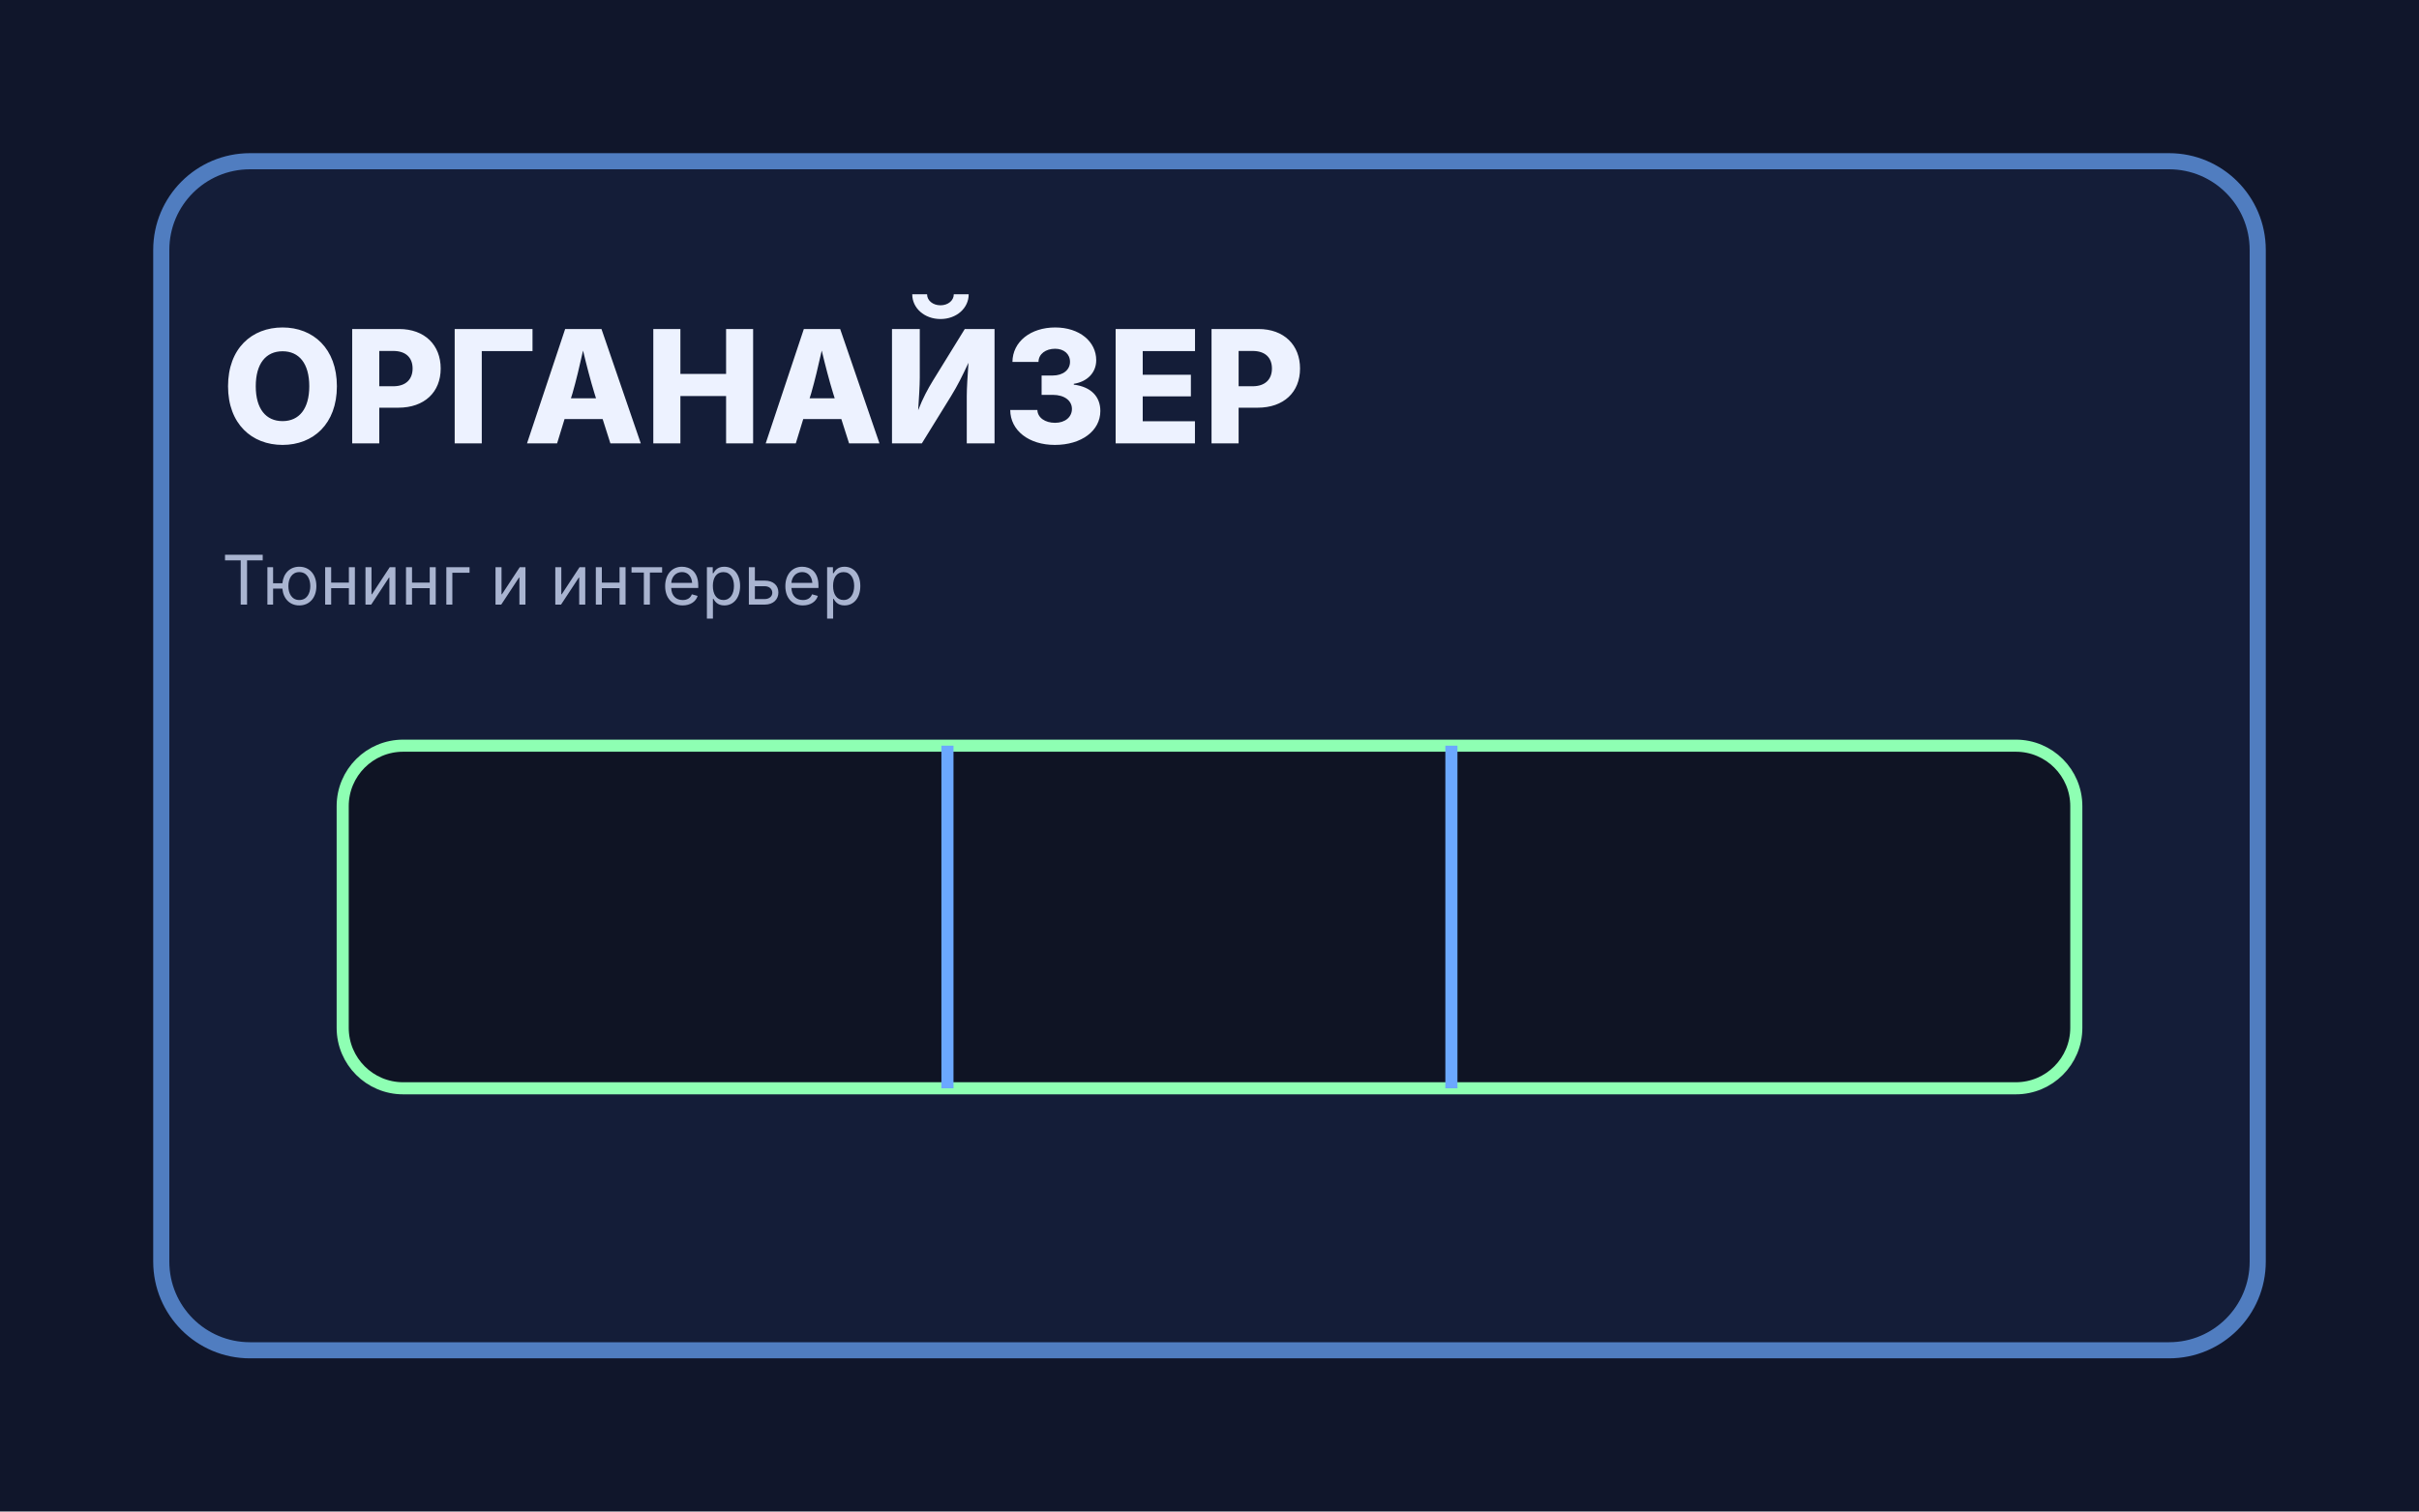
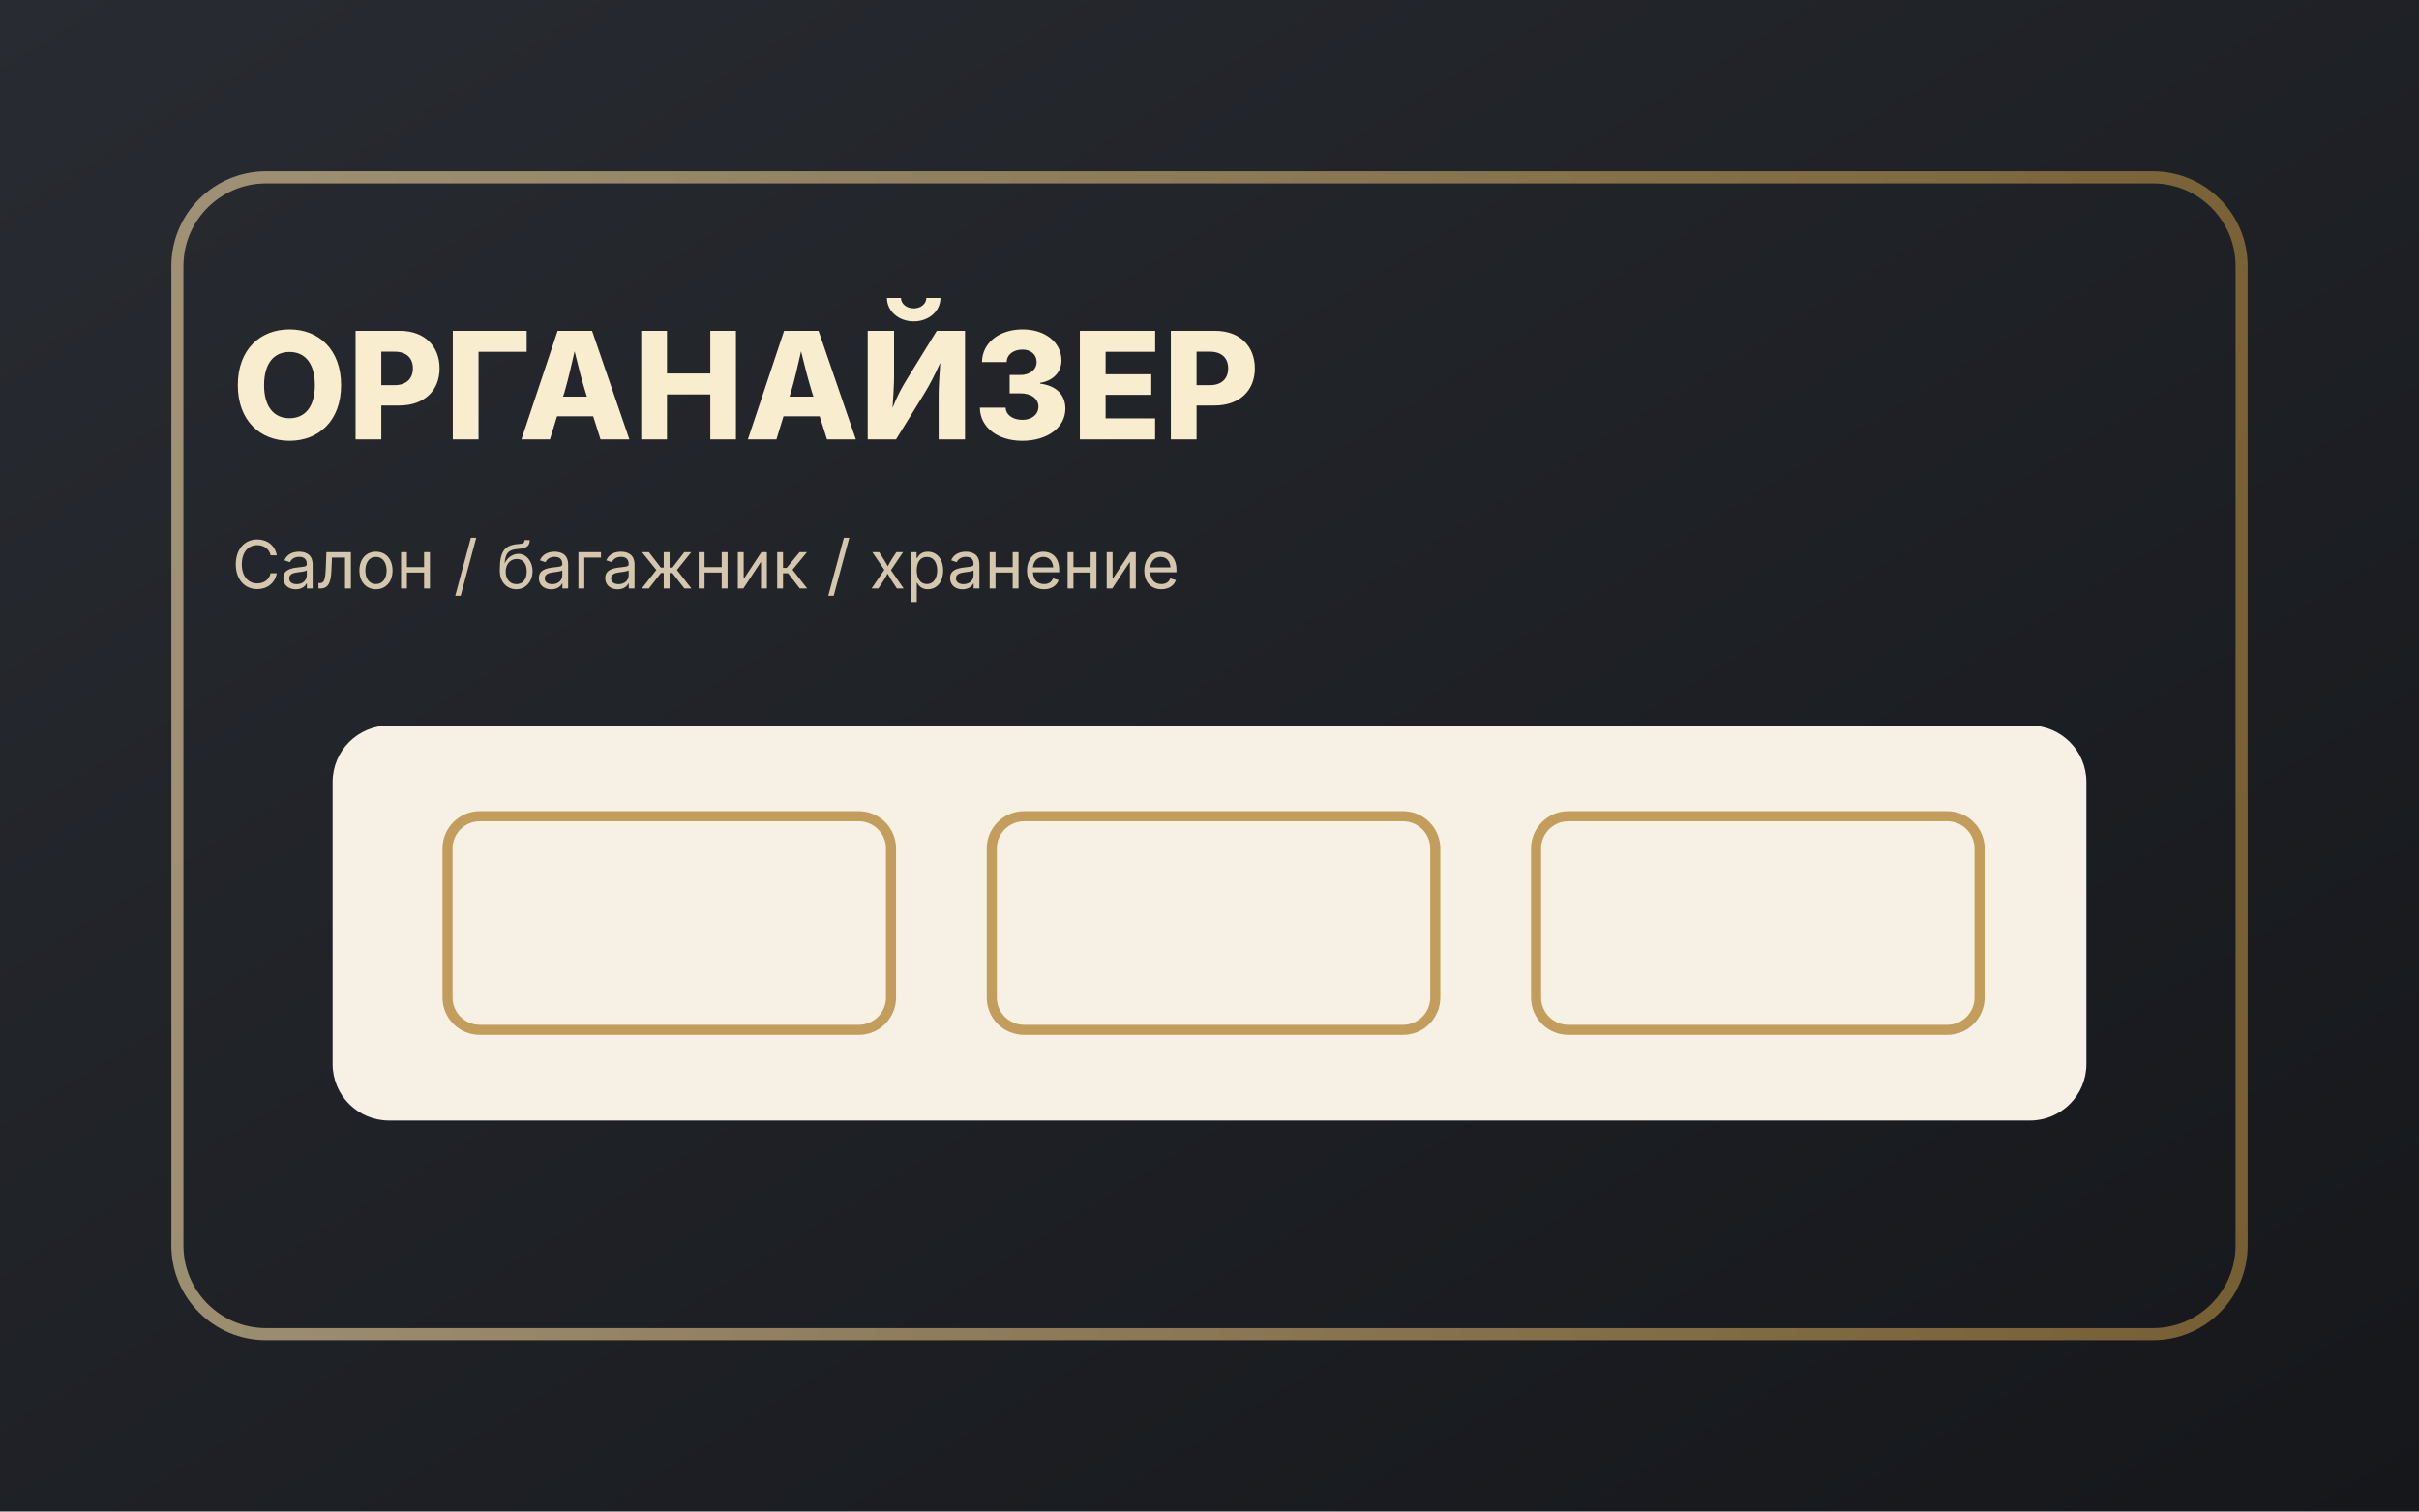
<svg xmlns="http://www.w3.org/2000/svg" viewBox="0 0 1200 750" role="img" aria-labelledby="title desc">
-   <rect width="1200" height="750" fill="#10162b" />
-   <rect x="80" y="80" width="1040" height="590" rx="44" fill="#15203d" stroke="#6ba8ff" stroke-width="8" opacity="0.7" />
-   <text x="110" y="220" fill="#edf2ff" font-family="Inter, Arial, sans-serif" font-size="78" font-weight="800">ОРГАНАЙЗЕР</text>
-   <text x="110" y="300" fill="#a9b4d0" font-family="Inter, Arial, sans-serif" font-size="34">Тюнинг и интерьер</text>
-   <rect x="170" y="370" width="860" height="170" rx="30" fill="#0f1424" stroke="#8effb3" stroke-width="6" />
-   <line x1="470" y1="370" x2="470" y2="540" stroke="#6ba8ff" stroke-width="6" />
-   <line x1="720" y1="370" x2="720" y2="540" stroke="#6ba8ff" stroke-width="6" />
+   <defs>
+     <linearGradient id="bg" x1="0" y1="0" x2="1" y2="1">
+       <stop offset="0%" stop-color="#282b31" />
+       <stop offset="100%" stop-color="#15171b" />
+     </linearGradient>
+     <linearGradient id="gold" x1="0" y1="0" x2="1" y2="0">
+       <stop offset="0%" stop-color="#efd7a3" />
+       <stop offset="100%" stop-color="#b88e43" />
+     </linearGradient>
+   </defs>
+   <rect width="1200" height="750" fill="url(#bg)" />
+   <rect x="88" y="88" width="1024" height="574" rx="44" fill="none" stroke="url(#gold)" stroke-width="6" opacity="0.6" />
+   <text x="115" y="218" fill="#f8edcf" font-family="Inter, Arial, sans-serif" font-size="74" font-weight="800">ОРГАНАЙЗЕР</text>
+   <text x="115" y="292" fill="#d4c7ad" font-family="Inter, Arial, sans-serif" font-size="33">Салон / багажник / хранение</text>
+   <rect x="165" y="360" width="870" height="196" rx="28" fill="#f7f1e5" />
+   <g stroke="#b88e43" stroke-width="5" fill="none" opacity="0.85">
+     <rect x="222" y="405" width="220" height="106" rx="16" />
+     <rect x="492" y="405" width="220" height="106" rx="16" />
+     <rect x="762" y="405" width="220" height="106" rx="16" />
+   </g>
</svg>
